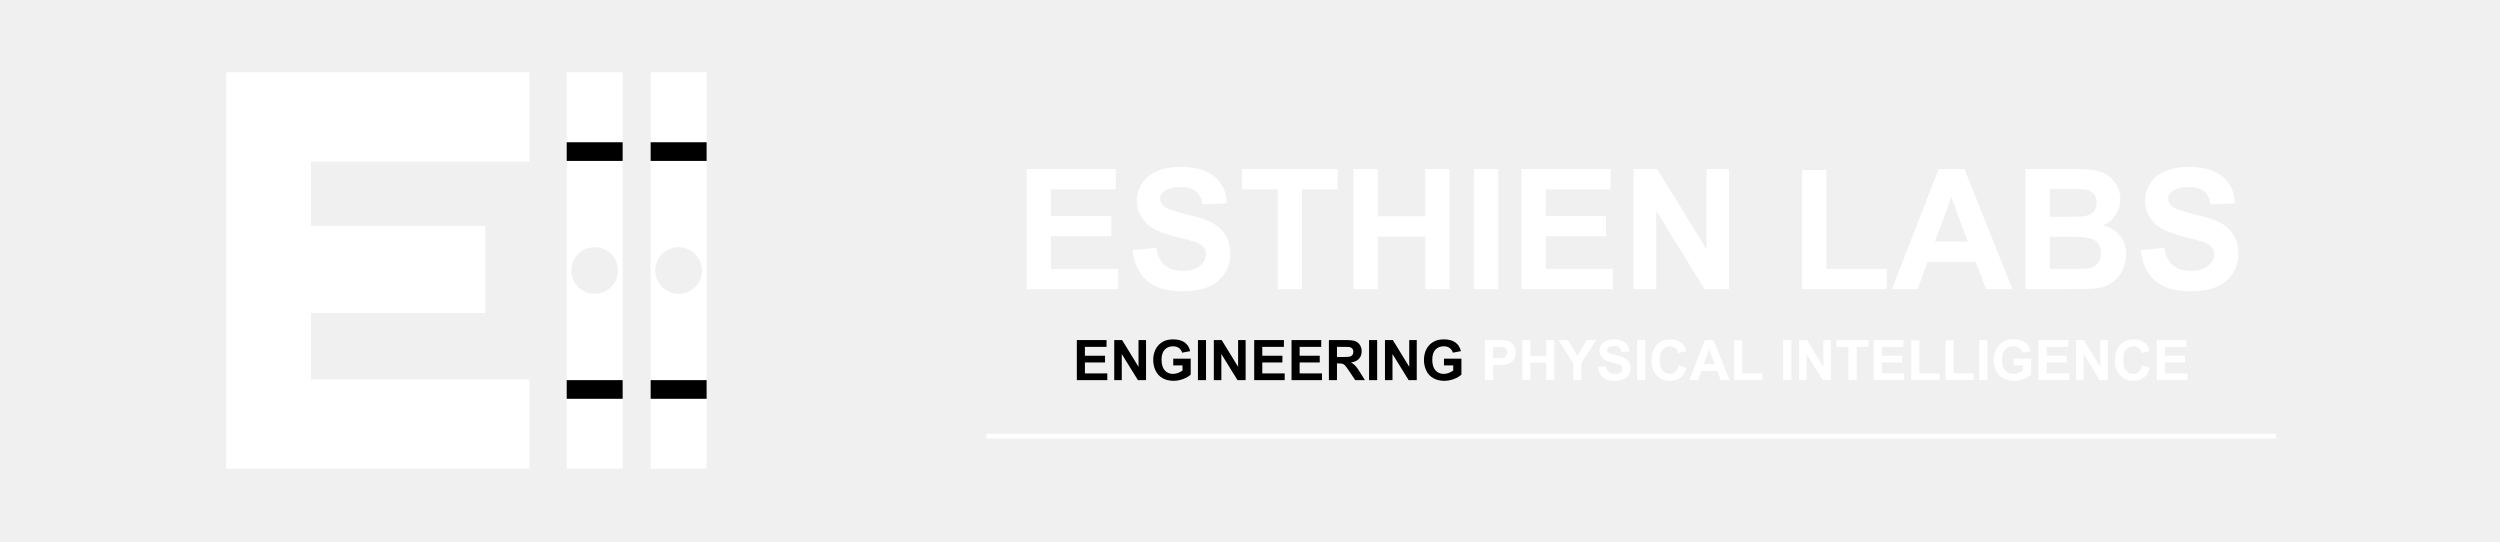
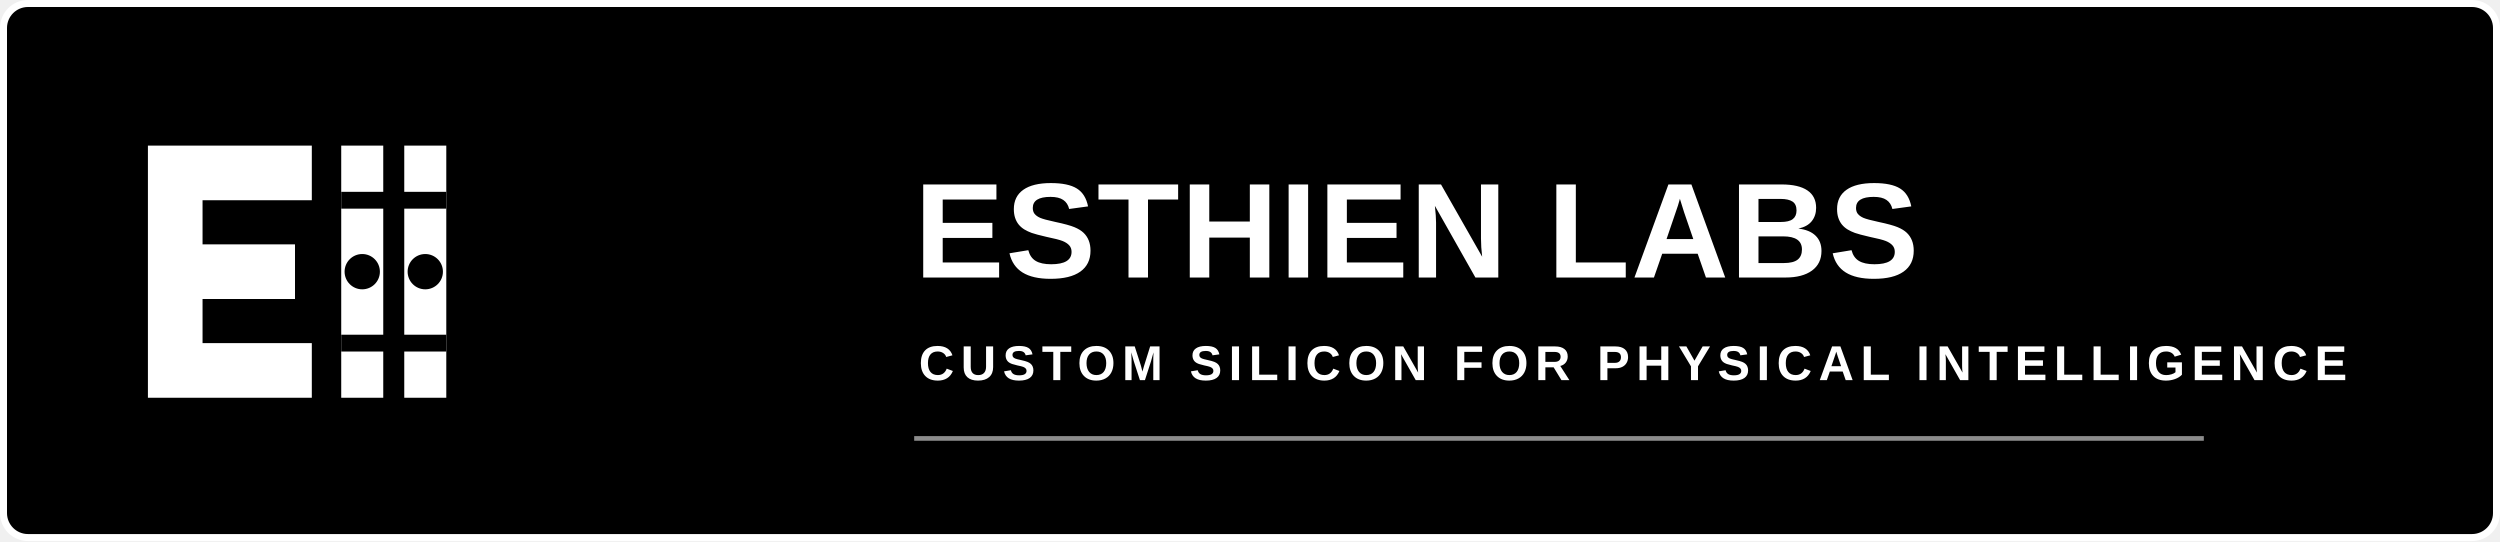
- <svg xmlns="http://www.w3.org/2000/svg" width="1072" height="232" viewBox="0 0 1072 232" fill="none">
-   <path d="M440.238 124V72.461H478.453V81.18H450.645V92.606H476.52V101.289H450.645V115.316H479.438V124H440.238ZM485.625 107.23L495.75 106.246C496.359 109.645 497.59 112.141 499.441 113.734C501.316 115.328 503.836 116.125 507 116.125C510.352 116.125 512.871 115.422 514.559 114.016C516.27 112.586 517.125 110.922 517.125 109.023C517.125 107.805 516.762 106.773 516.035 105.93C515.332 105.062 514.09 104.312 512.309 103.68C511.09 103.258 508.312 102.508 503.977 101.43C498.398 100.047 494.484 98.348 492.234 96.332C489.07 93.496 487.488 90.039 487.488 85.961C487.488 83.336 488.227 80.887 489.703 78.613C491.203 76.316 493.348 74.57 496.137 73.375C498.949 72.18 502.336 71.582 506.297 71.582C512.766 71.582 517.629 73 520.887 75.836C524.168 78.672 525.891 82.457 526.055 87.191L515.648 87.648C515.203 85 514.242 83.102 512.766 81.953C511.312 80.781 509.121 80.195 506.191 80.195C503.168 80.195 500.801 80.816 499.09 82.059C497.988 82.856 497.438 83.922 497.438 85.258C497.438 86.477 497.953 87.519 498.984 88.387C500.297 89.488 503.484 90.637 508.547 91.832C513.609 93.027 517.348 94.269 519.762 95.559C522.199 96.824 524.098 98.57 525.457 100.797C526.84 103 527.531 105.73 527.531 108.988C527.531 111.941 526.711 114.707 525.07 117.285C523.43 119.863 521.109 121.785 518.109 123.051C515.109 124.293 511.371 124.914 506.895 124.914C500.379 124.914 495.375 123.414 491.883 120.414C488.391 117.391 486.305 112.996 485.625 107.23ZM547.887 124V81.18H532.594V72.461H573.551V81.18H558.293V124H547.887ZM580.336 124V72.461H590.742V92.746H611.133V72.461H621.539V124H611.133V101.465H590.742V124H580.336ZM632.016 124V72.461H642.422V124H632.016ZM652.371 124V72.461H690.586V81.18H662.777V92.606H688.652V101.289H662.777V115.316H691.57V124H652.371ZM700.5 124V72.461H710.625L731.719 106.879V72.461H741.387V124H730.945L710.168 90.391V124H700.5ZM772.746 124V72.883H783.152V115.316H809.027V124H772.746ZM862.957 124H851.637L847.137 112.293H826.535L822.281 124H811.242L831.316 72.461H842.32L862.957 124ZM843.797 103.609L836.695 84.484L829.734 103.609H843.797ZM868.547 72.461H889.148C893.227 72.461 896.262 72.637 898.254 72.988C900.27 73.316 902.062 74.019 903.633 75.098C905.227 76.176 906.551 77.617 907.605 79.422C908.66 81.203 909.188 83.207 909.188 85.434C909.188 87.848 908.531 90.062 907.219 92.078C905.93 94.094 904.172 95.606 901.945 96.613C905.086 97.527 907.5 99.086 909.188 101.289C910.875 103.492 911.719 106.082 911.719 109.059C911.719 111.402 911.168 113.688 910.066 115.914C908.988 118.117 907.5 119.887 905.602 121.223C903.727 122.535 901.406 123.344 898.641 123.648C896.906 123.836 892.723 123.953 886.09 124H868.547V72.461ZM878.953 81.039V92.957H885.773C889.828 92.957 892.348 92.898 893.332 92.781C895.113 92.57 896.508 91.961 897.516 90.953C898.547 89.922 899.062 88.574 899.062 86.91C899.062 85.316 898.617 84.027 897.727 83.043C896.859 82.035 895.559 81.426 893.824 81.215C892.793 81.098 889.828 81.039 884.93 81.039H878.953ZM878.953 101.535V115.316H888.586C892.336 115.316 894.715 115.211 895.723 115C897.27 114.719 898.523 114.039 899.484 112.961C900.469 111.859 900.961 110.395 900.961 108.566C900.961 107.02 900.586 105.707 899.836 104.629C899.086 103.551 897.996 102.766 896.566 102.273C895.16 101.781 892.09 101.535 887.355 101.535H878.953ZM917.906 107.23L928.031 106.246C928.641 109.645 929.871 112.141 931.723 113.734C933.598 115.328 936.117 116.125 939.281 116.125C942.633 116.125 945.152 115.422 946.84 114.016C948.551 112.586 949.406 110.922 949.406 109.023C949.406 107.805 949.043 106.773 948.316 105.93C947.613 105.062 946.371 104.312 944.59 103.68C943.371 103.258 940.594 102.508 936.258 101.43C930.68 100.047 926.766 98.348 924.516 96.332C921.352 93.496 919.77 90.039 919.77 85.961C919.77 83.336 920.508 80.887 921.984 78.613C923.484 76.316 925.629 74.57 928.418 73.375C931.23 72.18 934.617 71.582 938.578 71.582C945.047 71.582 949.91 73 953.168 75.836C956.449 78.672 958.172 82.457 958.336 87.191L947.93 87.648C947.484 85 946.523 83.102 945.047 81.953C943.594 80.781 941.402 80.195 938.473 80.195C935.449 80.195 933.082 80.816 931.371 82.059C930.27 82.856 929.719 83.922 929.719 85.258C929.719 86.477 930.234 87.519 931.266 88.387C932.578 89.488 935.766 90.637 940.828 91.832C945.891 93.027 949.629 94.269 952.043 95.559C954.48 96.824 956.379 98.57 957.738 100.797C959.121 103 959.812 105.73 959.812 108.988C959.812 111.941 958.992 114.707 957.352 117.285C955.711 119.863 953.391 121.785 950.391 123.051C947.391 124.293 943.652 124.914 939.176 124.914C932.66 124.914 927.656 123.414 924.164 120.414C920.672 117.391 918.586 112.996 917.906 107.23Z" fill="white" />
-   <path d="M461.746 163V145.82H474.484V148.727H465.215V152.535H473.84V155.43H465.215V160.105H474.812V163H461.746ZM477.789 163V145.82H481.164L488.195 157.293V145.82H491.418V163H487.938L481.012 151.797V163H477.789ZM503.09 156.684V153.789H510.566V160.633C509.84 161.336 508.785 161.957 507.402 162.496C506.027 163.027 504.633 163.293 503.219 163.293C501.422 163.293 499.855 162.918 498.52 162.168C497.184 161.41 496.18 160.332 495.508 158.934C494.836 157.527 494.5 156 494.5 154.352C494.5 152.562 494.875 150.973 495.625 149.582C496.375 148.191 497.473 147.125 498.918 146.383C500.02 145.812 501.391 145.527 503.031 145.527C505.164 145.527 506.828 145.977 508.023 146.875C509.227 147.766 510 149 510.344 150.578L506.898 151.223C506.656 150.379 506.199 149.715 505.527 149.23C504.863 148.738 504.031 148.492 503.031 148.492C501.516 148.492 500.309 148.973 499.41 149.934C498.52 150.895 498.074 152.32 498.074 154.211C498.074 156.25 498.527 157.781 499.434 158.805C500.34 159.82 501.527 160.328 502.996 160.328C503.723 160.328 504.449 160.188 505.176 159.906C505.91 159.617 506.539 159.27 507.062 158.863V156.684H503.09ZM513.672 163V145.82H517.141V163H513.672ZM520.492 163V145.82H523.867L530.898 157.293V145.82H534.121V163H530.641L523.715 151.797V163H520.492ZM537.801 163V145.82H550.539V148.727H541.27V152.535H549.895V155.43H541.27V160.105H550.867V163H537.801ZM553.809 163V145.82H566.547V148.727H557.277V152.535H565.902V155.43H557.277V160.105H566.875V163H553.809ZM569.828 163V145.82H577.129C578.965 145.82 580.297 145.977 581.125 146.289C581.961 146.594 582.629 147.141 583.129 147.93C583.629 148.719 583.879 149.621 583.879 150.637C583.879 151.926 583.5 152.992 582.742 153.836C581.984 154.672 580.852 155.199 579.344 155.418C580.094 155.855 580.711 156.336 581.195 156.859C581.688 157.383 582.348 158.312 583.176 159.648L585.273 163H581.125L578.617 159.262C577.727 157.926 577.117 157.086 576.789 156.742C576.461 156.391 576.113 156.152 575.746 156.027C575.379 155.895 574.797 155.828 574 155.828H573.297V163H569.828ZM573.297 153.086H575.863C577.527 153.086 578.566 153.016 578.98 152.875C579.395 152.734 579.719 152.492 579.953 152.148C580.188 151.805 580.305 151.375 580.305 150.859C580.305 150.281 580.148 149.816 579.836 149.465C579.531 149.105 579.098 148.879 578.535 148.785C578.254 148.746 577.41 148.727 576.004 148.727H573.297V153.086ZM587.055 163V145.82H590.523V163H587.055ZM593.875 163V145.82H597.25L604.281 157.293V145.82H607.504V163H604.023L597.098 151.797V163H593.875ZM619.176 156.684V153.789H626.652V160.633C625.926 161.336 624.871 161.957 623.488 162.496C622.113 163.027 620.719 163.293 619.305 163.293C617.508 163.293 615.941 162.918 614.605 162.168C613.27 161.41 612.266 160.332 611.594 158.934C610.922 157.527 610.586 156 610.586 154.352C610.586 152.562 610.961 150.973 611.711 149.582C612.461 148.191 613.559 147.125 615.004 146.383C616.105 145.812 617.477 145.527 619.117 145.527C621.25 145.527 622.914 145.977 624.109 146.875C625.312 147.766 626.086 149 626.43 150.578L622.984 151.223C622.742 150.379 622.285 149.715 621.613 149.23C620.949 148.738 620.117 148.492 619.117 148.492C617.602 148.492 616.395 148.973 615.496 149.934C614.605 150.895 614.16 152.32 614.16 154.211C614.16 156.25 614.613 157.781 615.52 158.805C616.426 159.82 617.613 160.328 619.082 160.328C619.809 160.328 620.535 160.188 621.262 159.906C621.996 159.617 622.625 159.27 623.148 158.863V156.684H619.176Z" fill="black" />
-   <path d="M636.746 163V145.82H642.312C644.422 145.82 645.797 145.906 646.438 146.078C647.422 146.336 648.246 146.898 648.91 147.766C649.574 148.625 649.906 149.738 649.906 151.105C649.906 152.16 649.715 153.047 649.332 153.766C648.949 154.484 648.461 155.051 647.867 155.465C647.281 155.871 646.684 156.141 646.074 156.273C645.246 156.438 644.047 156.52 642.477 156.52H640.215V163H636.746ZM640.215 148.727V153.602H642.113C643.48 153.602 644.395 153.512 644.855 153.332C645.316 153.152 645.676 152.871 645.934 152.488C646.199 152.105 646.332 151.66 646.332 151.152C646.332 150.527 646.148 150.012 645.781 149.605C645.414 149.199 644.949 148.945 644.387 148.844C643.973 148.766 643.141 148.727 641.891 148.727H640.215ZM652.766 163V145.82H656.234V152.582H663.031V145.82H666.5V163H663.031V155.488H656.234V163H652.766ZM674.609 163V155.77L668.316 145.82H672.383L676.426 152.617L680.387 145.82H684.383L678.066 155.793V163H674.609ZM685.227 157.41L688.602 157.082C688.805 158.215 689.215 159.047 689.832 159.578C690.457 160.109 691.297 160.375 692.352 160.375C693.469 160.375 694.309 160.141 694.871 159.672C695.441 159.195 695.727 158.641 695.727 158.008C695.727 157.602 695.605 157.258 695.363 156.977C695.129 156.688 694.715 156.438 694.121 156.227C693.715 156.086 692.789 155.836 691.344 155.477C689.484 155.016 688.18 154.449 687.43 153.777C686.375 152.832 685.848 151.68 685.848 150.32C685.848 149.445 686.094 148.629 686.586 147.871C687.086 147.105 687.801 146.523 688.73 146.125C689.668 145.727 690.797 145.527 692.117 145.527C694.273 145.527 695.895 146 696.98 146.945C698.074 147.891 698.648 149.152 698.703 150.73L695.234 150.883C695.086 150 694.766 149.367 694.273 148.984C693.789 148.594 693.059 148.398 692.082 148.398C691.074 148.398 690.285 148.605 689.715 149.02C689.348 149.285 689.164 149.641 689.164 150.086C689.164 150.492 689.336 150.84 689.68 151.129C690.117 151.496 691.18 151.879 692.867 152.277C694.555 152.676 695.801 153.09 696.605 153.52C697.418 153.941 698.051 154.523 698.504 155.266C698.965 156 699.195 156.91 699.195 157.996C699.195 158.98 698.922 159.902 698.375 160.762C697.828 161.621 697.055 162.262 696.055 162.684C695.055 163.098 693.809 163.305 692.316 163.305C690.145 163.305 688.477 162.805 687.312 161.805C686.148 160.797 685.453 159.332 685.227 157.41ZM702.008 163V145.82H705.477V163H702.008ZM719.785 156.684L723.148 157.75C722.633 159.625 721.773 161.02 720.57 161.934C719.375 162.84 717.855 163.293 716.012 163.293C713.73 163.293 711.855 162.516 710.387 160.961C708.918 159.398 708.184 157.266 708.184 154.562C708.184 151.703 708.922 149.484 710.398 147.906C711.875 146.32 713.816 145.527 716.223 145.527C718.324 145.527 720.031 146.148 721.344 147.391C722.125 148.125 722.711 149.18 723.102 150.555L719.668 151.375C719.465 150.484 719.039 149.781 718.391 149.266C717.75 148.75 716.969 148.492 716.047 148.492C714.773 148.492 713.738 148.949 712.941 149.863C712.152 150.777 711.758 152.258 711.758 154.305C711.758 156.477 712.148 158.023 712.93 158.945C713.711 159.867 714.727 160.328 715.977 160.328C716.898 160.328 717.691 160.035 718.355 159.449C719.02 158.863 719.496 157.941 719.785 156.684ZM741.629 163H737.855L736.355 159.098H729.488L728.07 163H724.391L731.082 145.82H734.75L741.629 163ZM735.242 156.203L732.875 149.828L730.555 156.203H735.242ZM743.574 163V145.961H747.043V160.105H755.668V163H743.574Z" fill="white" />
-   <path d="M764.641 163V145.82H768.109V163H764.641ZM771.461 163V145.82H774.836L781.867 157.293V145.82H785.09V163H781.609L774.684 151.797V163H771.461ZM792.637 163V148.727H787.539V145.82H801.191V148.727H796.105V163H792.637ZM803.441 163V145.82H816.18V148.727H806.91V152.535H815.535V155.43H806.91V160.105H816.508V163H803.441ZM819.543 163V145.961H823.012V160.105H831.637V163H819.543ZM834.215 163V145.961H837.684V160.105H846.309V163H834.215ZM848.688 163V145.82H852.156V163H848.688ZM863.465 156.684V153.789H870.941V160.633C870.215 161.336 869.16 161.957 867.777 162.496C866.402 163.027 865.008 163.293 863.594 163.293C861.797 163.293 860.23 162.918 858.895 162.168C857.559 161.41 856.555 160.332 855.883 158.934C855.211 157.527 854.875 156 854.875 154.352C854.875 152.562 855.25 150.973 856 149.582C856.75 148.191 857.848 147.125 859.293 146.383C860.395 145.812 861.766 145.527 863.406 145.527C865.539 145.527 867.203 145.977 868.398 146.875C869.602 147.766 870.375 149 870.719 150.578L867.273 151.223C867.031 150.379 866.574 149.715 865.902 149.23C865.238 148.738 864.406 148.492 863.406 148.492C861.891 148.492 860.684 148.973 859.785 149.934C858.895 150.895 858.449 152.32 858.449 154.211C858.449 156.25 858.902 157.781 859.809 158.805C860.715 159.82 861.902 160.328 863.371 160.328C864.098 160.328 864.824 160.188 865.551 159.906C866.285 159.617 866.914 159.27 867.438 158.863V156.684H863.465ZM874.152 163V145.82H886.891V148.727H877.621V152.535H886.246V155.43H877.621V160.105H887.219V163H874.152ZM890.195 163V145.82H893.57L900.602 157.293V145.82H903.824V163H900.344L893.418 151.797V163H890.195ZM918.496 156.684L921.859 157.75C921.344 159.625 920.484 161.02 919.281 161.934C918.086 162.84 916.566 163.293 914.723 163.293C912.441 163.293 910.566 162.516 909.098 160.961C907.629 159.398 906.895 157.266 906.895 154.562C906.895 151.703 907.633 149.484 909.109 147.906C910.586 146.32 912.527 145.527 914.934 145.527C917.035 145.527 918.742 146.148 920.055 147.391C920.836 148.125 921.422 149.18 921.812 150.555L918.379 151.375C918.176 150.484 917.75 149.781 917.102 149.266C916.461 148.75 915.68 148.492 914.758 148.492C913.484 148.492 912.449 148.949 911.652 149.863C910.863 150.777 910.469 152.258 910.469 154.305C910.469 156.477 910.859 158.023 911.641 158.945C912.422 159.867 913.438 160.328 914.688 160.328C915.609 160.328 916.402 160.035 917.066 159.449C917.73 158.863 918.207 157.941 918.496 156.684ZM924.848 163V145.82H937.586V148.727H928.316V152.535H936.941V155.43H928.316V160.105H937.914V163H924.848Z" fill="white" />
-   <path d="M423 187H976" stroke="white" stroke-width="2" />
-   <path d="M97 31H227V69.324H133.344V96.838H208.129V134.179H133.344V162.676H227V201H97V31Z" fill="white" />
-   <path d="M267 201H243V31H267V201ZM255 106C249.477 106 245 110.477 245 116C245 121.523 249.477 126 255 126C260.523 126 265 121.523 265 116C265 110.477 260.523 106 255 106Z" fill="white" />
-   <path d="M267 171H243V163H267V171ZM267 69H243V61H267V69Z" fill="black" />
-   <path d="M303 201H279V31H303V201ZM291 106C285.477 106 281 110.477 281 116C281 121.523 285.477 126 291 126C296.523 126 301 121.523 301 116C301 110.477 296.523 106 291 106Z" fill="white" />
-   <path d="M303 171H279V163H303V171ZM303 69H279V61H303V69Z" fill="black" />
+ <svg xmlns="http://www.w3.org/2000/svg" width="1072" height="232" viewBox="0 0 1072 232" fill="none" role="img" aria-label="Esthien Labs horizontal logo">
+   <rect x="1.5" y="1.5" width="1069" height="229" rx="10.5" fill="#000000" stroke="#FFFFFF" stroke-width="3" />
+   <g transform="translate(40 30) scale(1.802)">
+     <path d="M13 18H26V78H13V18Z M26 18H52V31H26V18Z M26 41.5H48V54.5H26V41.5Z M26 65H52V78H26V65Z" fill="#FFFFFF" />
+     <path d="M59 18H69V78H59V18Z" fill="#FFFFFF" />
+     <path d="M74 18H84V78H74V18Z" fill="#FFFFFF" />
+     <path d="M59 31H84M59 65H84" stroke="#000000" stroke-width="4" />
+     <circle cx="64" cy="48" r="4.2" fill="#000000" />
+     <circle cx="79" cy="48" r="4.2" fill="#000000" />
+   </g>
+   <text x="392" y="119" fill="#FFFFFF" font-family="Arial Black, Arial, Helvetica, sans-serif" font-size="58" font-weight="900" letter-spacing="0.5">ESTHIEN LABS</text>
+   <text x="394" y="163" fill="#FFFFFF" font-family="Arial, Helvetica, sans-serif" font-size="21" font-weight="700" letter-spacing="2.8">CUSTOM SILICON FOR PHYSICAL INTELLIGENCE</text>
+   <path d="M392 188H945" stroke="#FFFFFF" stroke-width="2" opacity="0.55" />
</svg>
